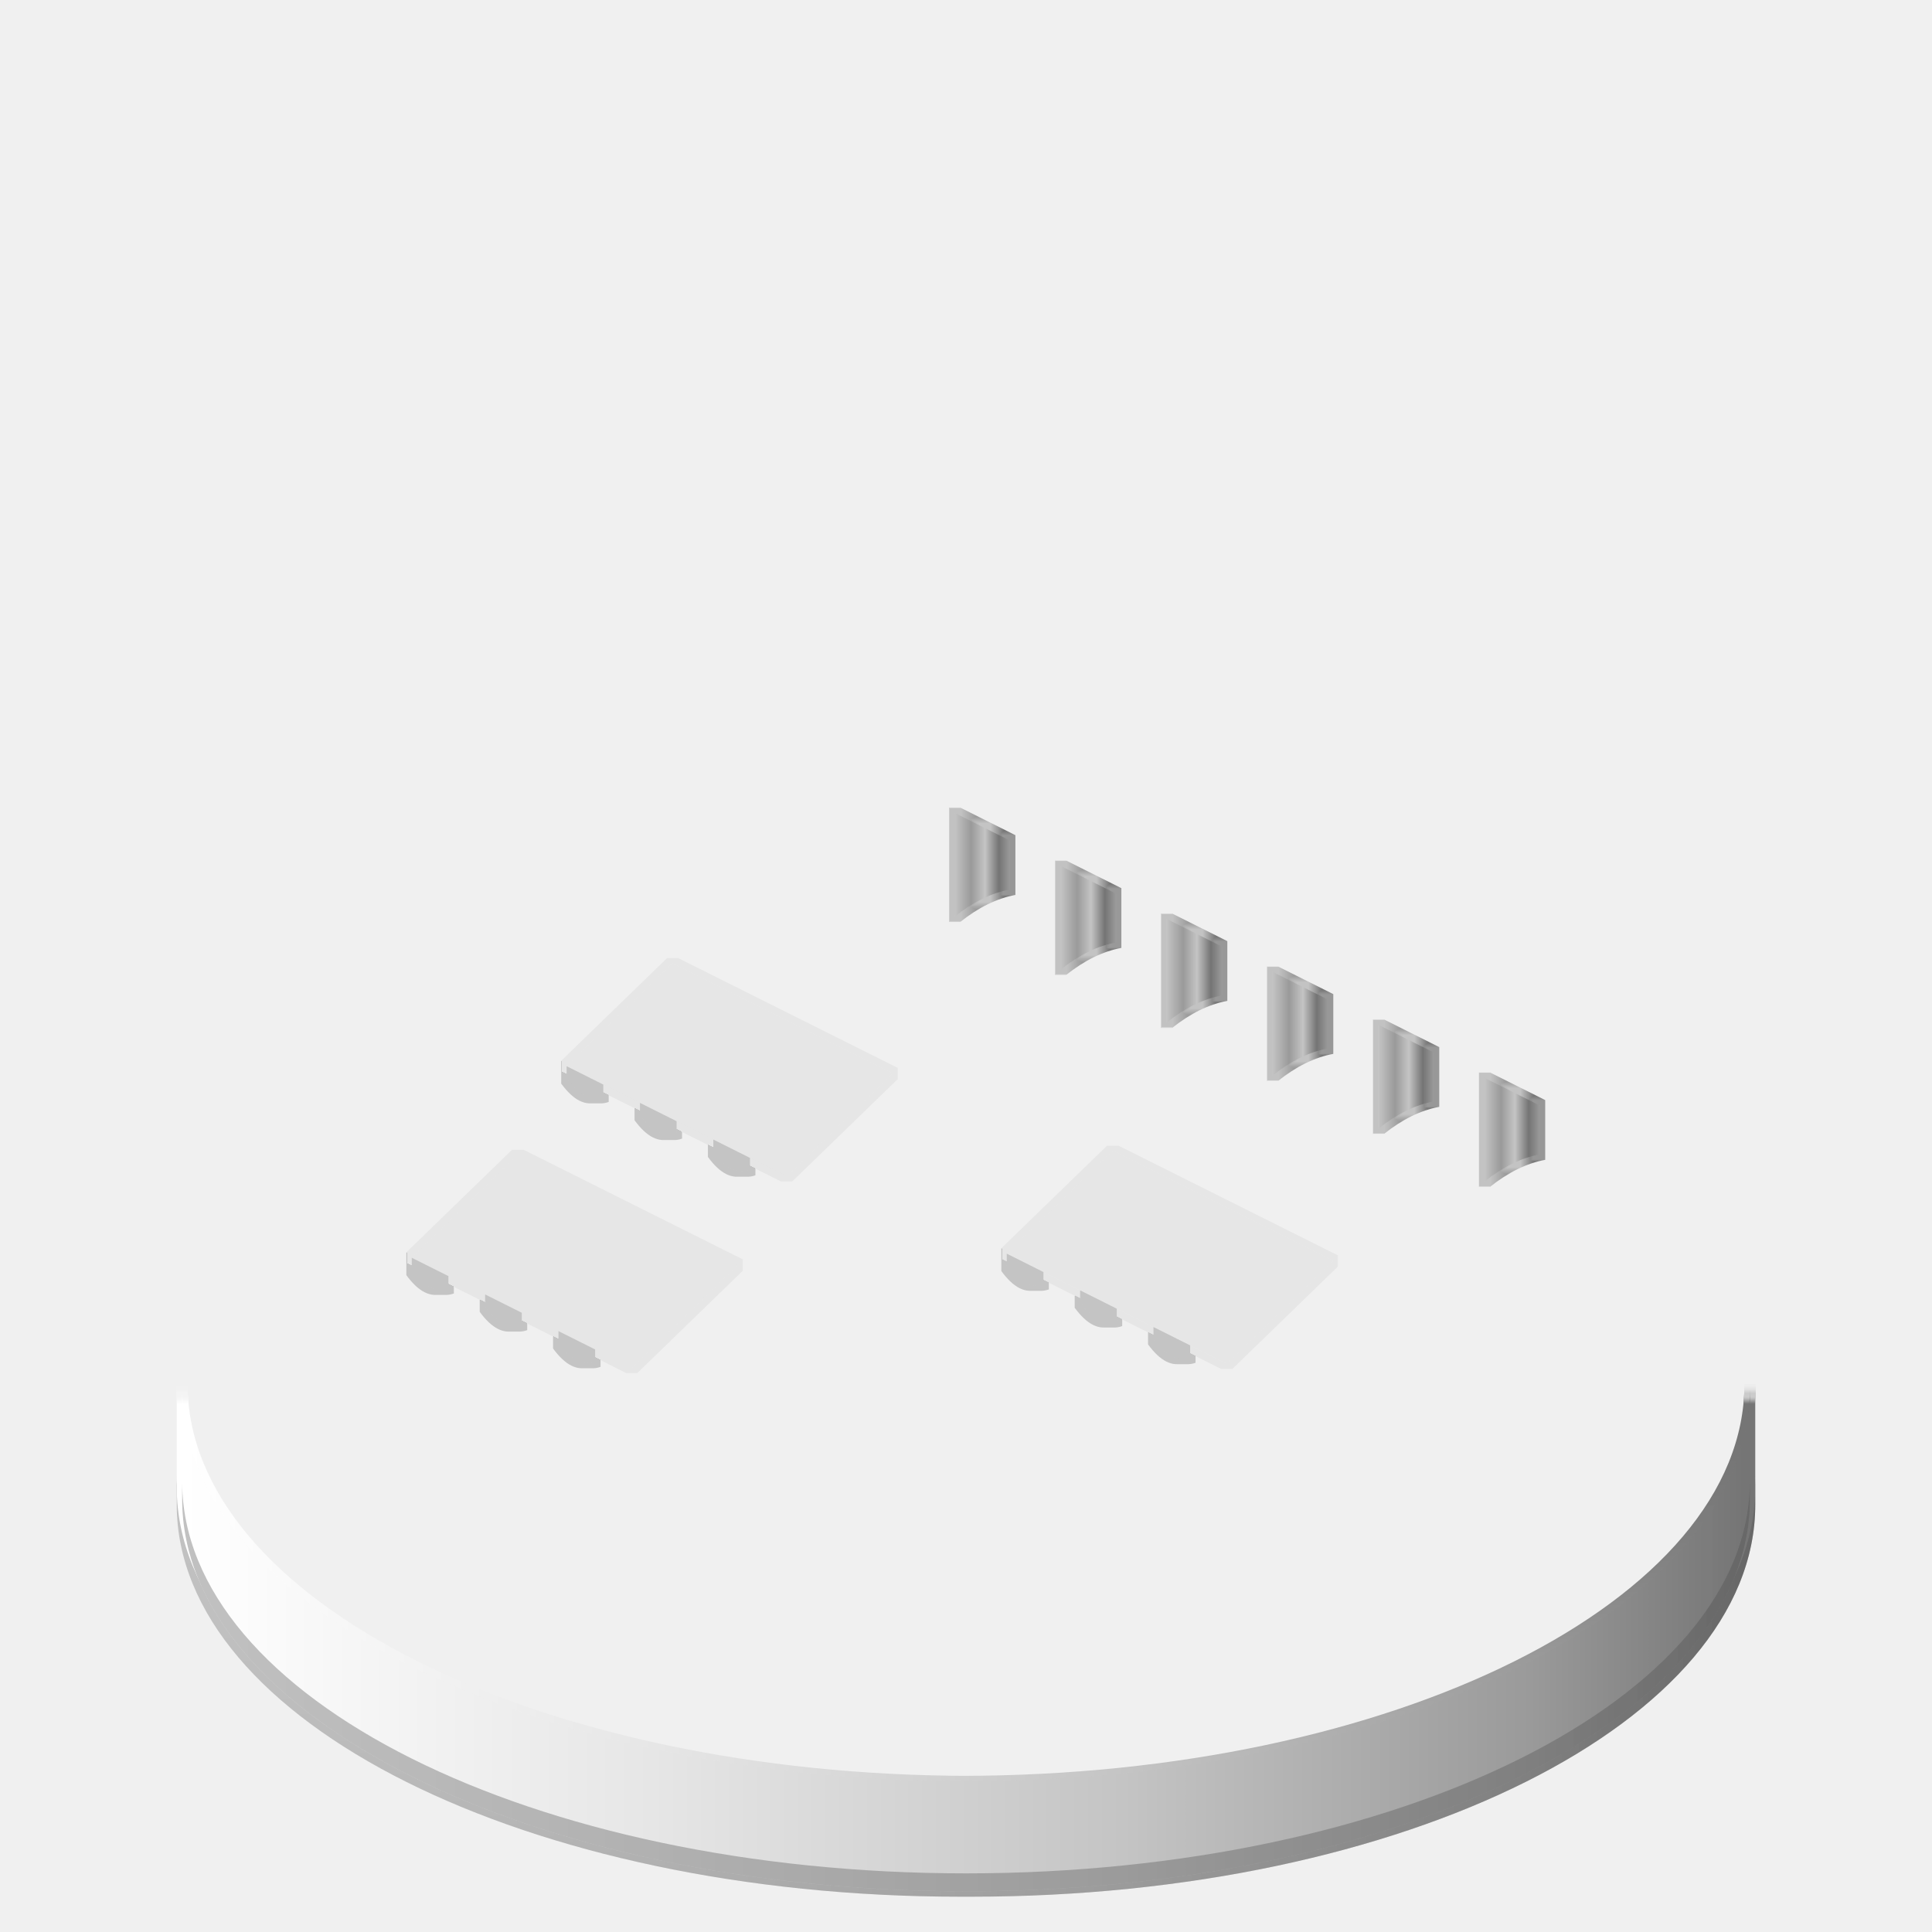
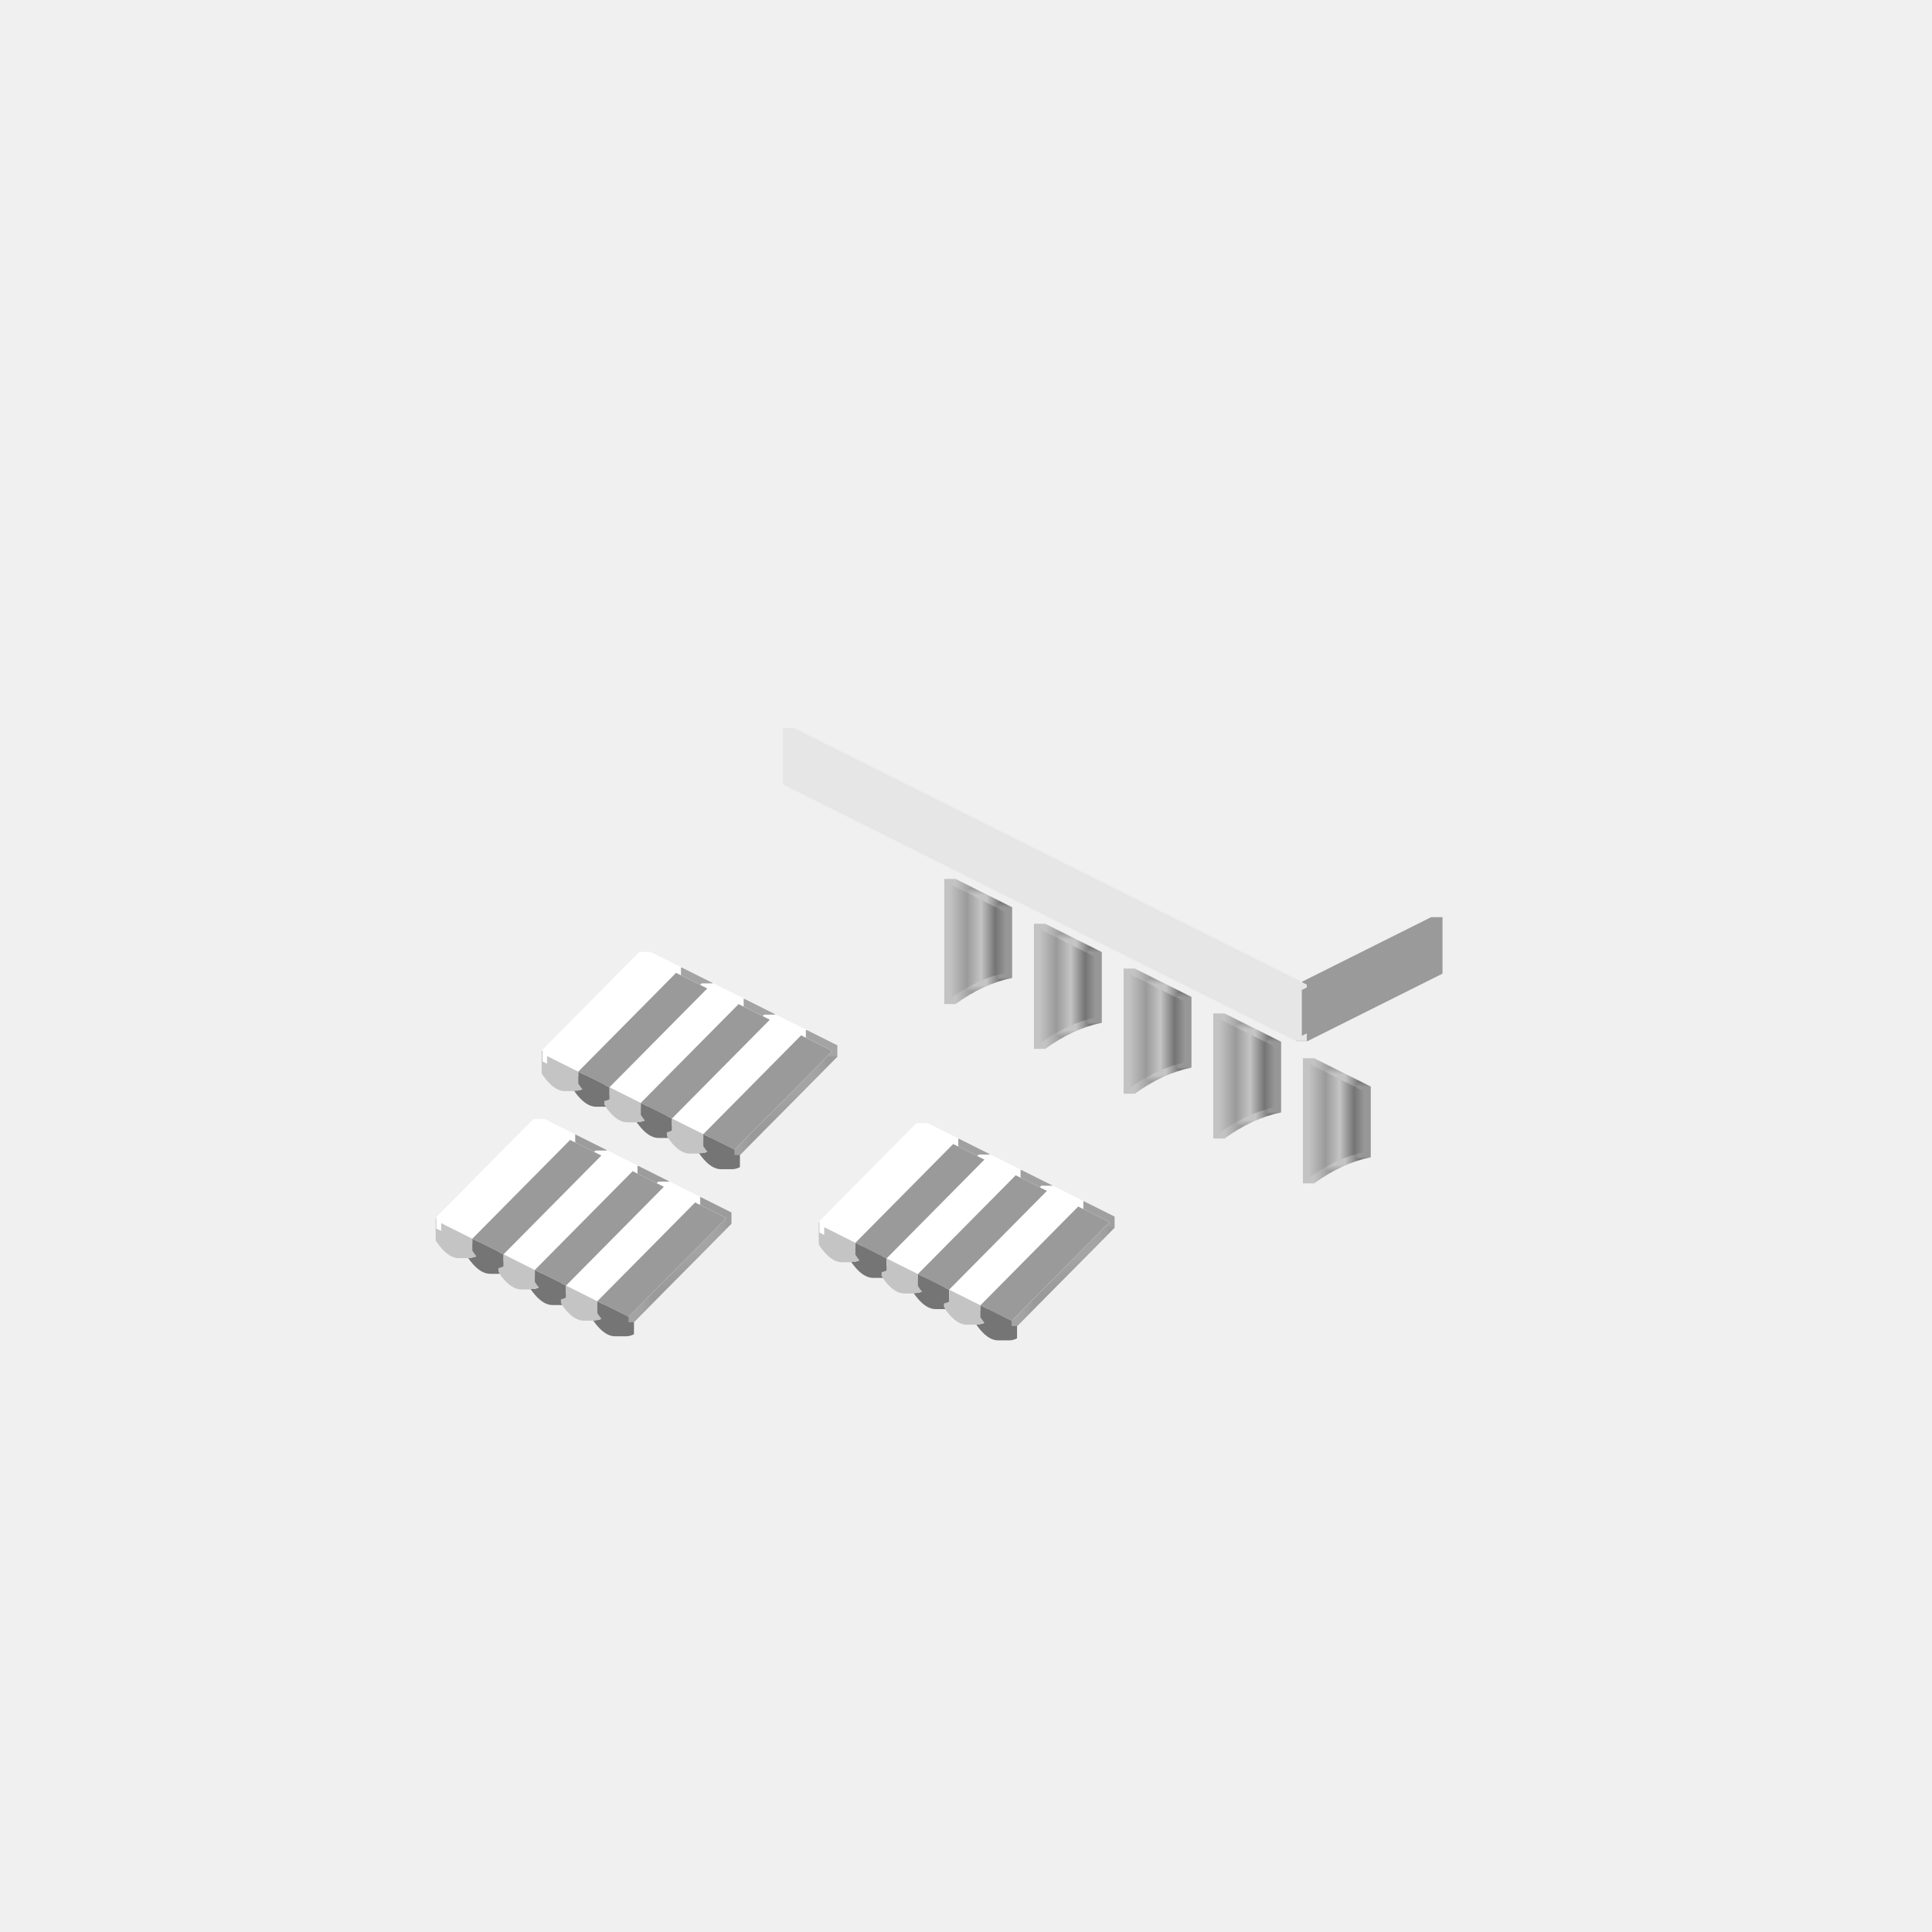
<svg xmlns="http://www.w3.org/2000/svg" viewBox="0 0 256 256">
  <defs>
-     <linearGradient id="marketplace-own" gradientUnits="userSpaceOnUse" x1="31.83" y1="0" x2="224.17" y2="0">
-       <stop offset="0" stop-color="#ffffff" />
-       <stop offset="0.3" stop-color="#e6e6e6" />
-       <stop offset="0.6" stop-color="#c4c4c4" />
-       <stop offset="0.86" stop-color="#9a9a9a" />
-       <stop offset="1" stop-color="#747474" />
-     </linearGradient>
    <linearGradient id="marketplace-curt" x1="0" y1="0" x2="1" y2="0">
      <stop offset="0" stop-color="#c4c4c4" />
      <stop offset="0.3" stop-color="#9a9a9a" />
      <stop offset="0.55" stop-color="#c4c4c4" />
      <stop offset="0.8" stop-color="#747474" />
      <stop offset="1" stop-color="#9a9a9a" />
    </linearGradient>
    <filter id="marketplace-dil" x="-5%" y="-5%" width="110%" height="110%">
      <feMorphology in="SourceGraphic" operator="dilate" radius="0.7" result="grown" />
      <feMerge>
        <feMergeNode in="grown" />
        <feMergeNode in="SourceGraphic" />
      </feMerge>
    </filter>
  </defs>
  <g filter="url(#marketplace-dil)">
    <g transform="translate(128 176) scale(1.08) translate(-128 -176)">
-       <path d="M31.83,183.5 A96.17,48.08 0 0 0 224.17,183.5 L224.17,197 A96.17,48.08 0 0 1 31.83,197Z" fill="url(#marketplace-own)" />
-       <path d="M31.83,194.8 A96.17,48.08 0 0 0 224.17,194.8 L224.17,197 A96.17,48.08 0 0 1 31.83,197Z" fill="#4e4e4e" opacity="0.35" />
-       <g transform="matrix(1 0.5 0 -1.225 162.5 153.75)">
-         <path d="M-35.9,18.8 L-29.1,18.8 L-29.1,13.9 Q-32.5,12 -35.9,8.4Z" fill="url(#marketplace-curt)" />
-         <path d="M-22.9,18.8 L-16.1,18.8 L-16.1,13.9 Q-19.5,12 -22.9,8.4Z" fill="url(#marketplace-curt)" />
-         <path d="M-9.9,18.8 L-3.1,18.8 L-3.1,13.9 Q-6.5,12 -9.9,8.4Z" fill="url(#marketplace-curt)" />
-         <path d="M3.1,18.8 L9.9,18.8 L9.9,13.9 Q6.5,12 3.1,8.4Z" fill="url(#marketplace-curt)" />
-         <path d="M16.1,18.8 L22.9,18.8 L22.9,13.9 Q19.5,12 16.1,8.4Z" fill="url(#marketplace-curt)" />
-         <path d="M29.1,18.8 L35.9,18.8 L35.9,13.9 Q32.5,12 29.1,8.4Z" fill="url(#marketplace-curt)" />
+       <g transform="matrix(1 0.5 0 -1.225 151.5 159.25)">
+         <path d="M-25.5,20.4 L-18.5,20.4 L-18.5,14.4 Q-22,12.4 -25.5,8.9Z" fill="url(#marketplace-curt)" />
+         <path d="M-14.5,20.4 L-7.5,20.4 L-7.5,14.4 Q-11,12.4 -14.5,8.9Z" fill="url(#marketplace-curt)" />
+         <path d="M-3.5,20.4 L3.5,20.4 L3.5,14.4 Q0,12.4 -3.5,8.9Z" fill="url(#marketplace-curt)" />
+         <path d="M7.5,20.4 L14.5,20.4 L14.5,14.4 Q11,12.4 7.5,8.9Z" fill="url(#marketplace-curt)" />
+         <path d="M18.5,20.4 L25.5,20.4 L25.5,14.4 Q22,12.4 18.5,8.9Z" fill="url(#marketplace-curt)" />
      </g>
-       <g transform="matrix(1 0.5 -1 0.97 99 144.29)">
-         <rect x="-13.5" y="-6.5" width="27" height="13" fill="#e6e6e6" />
+       <g transform="matrix(1 0.5 0 -1.225 137.7 166.15)">
+         <rect x="-31.5" y="34.1" width="63" height="4.6" fill="#e6e6e6" />
      </g>
-       <g transform="matrix(1 0.5 0 -1.225 92.5 167.75)">
-         <path d="M-13.5,14 L-9,14 L-9,12.8 Q-11.25,11.2 -13.5,12.8Z" fill="#c4c4c4" />
-         <path d="M-4.5,14 L0,14 L0,12.8 Q-2.25,11.2 -4.5,12.8Z" fill="#c4c4c4" />
-         <path d="M4.5,14 L9,14 L9,12.8 Q6.75,11.2 4.5,12.8Z" fill="#c4c4c4" />
+       <g transform="matrix(1 -0.5 0 -1.225 177.5 177.75)">
+         <rect x="-8.3" y="34.1" width="16.6" height="4.6" fill="#9a9a9a" />
      </g>
-       <g transform="matrix(1 0.5 -1 0.97 153 167.29)">
-         <rect x="-13.5" y="-6.5" width="27" height="13" fill="#e6e6e6" />
+       <g transform="matrix(1 0.5 -1 1.01 94 142.39)">
+         <rect x="-11.5" y="-6.1" width="23" height="12" fill="#ffffff" />
+         <rect x="-7.67" y="-6.1" width="3.83" height="12" fill="#9a9a9a" />
+         <rect x="0" y="-6.1" width="3.83" height="12" fill="#9a9a9a" />
+         <rect x="7.67" y="-6.1" width="3.83" height="12" fill="#9a9a9a" />
      </g>
-       <g transform="matrix(1 0.5 0 -1.225 146.5 190.75)">
-         <path d="M-13.5,14 L-9,14 L-9,12.8 Q-11.25,11.2 -13.5,12.8Z" fill="#c4c4c4" />
-         <path d="M-4.5,14 L0,14 L0,12.8 Q-2.25,11.2 -4.5,12.8Z" fill="#c4c4c4" />
-         <path d="M4.5,14 L9,14 L9,12.8 Q6.75,11.2 4.5,12.8Z" fill="#c4c4c4" />
+       <g transform="matrix(1 0.5 0 -1.225 88.1 167.95)">
+         <path d="M-11.5,16 L-7.67,16 L-7.67,14.8 Q-9.58,13.2 -11.5,14.8Z" fill="#c4c4c4" />
+         <path d="M-7.67,16 L-3.83,16 L-3.83,14.8 Q-5.75,13.2 -7.67,14.8Z" fill="#747474" />
+         <path d="M-3.83,16 L0,16 L0,14.8 Q-1.92,13.2 -3.83,14.8Z" fill="#c4c4c4" />
+         <path d="M0,16 L3.83,16 L3.83,14.8 Q1.92,13.2 0,14.8Z" fill="#747474" />
+         <path d="M3.83,16 L7.67,16 L7.67,14.8 Q5.75,13.2 3.83,14.8Z" fill="#c4c4c4" />
+         <path d="M7.67,16 L11.5,16 L11.5,14.8 Q9.58,13.2 7.67,14.8Z" fill="#747474" />
      </g>
-       <g transform="matrix(1 0.5 -1 0.97 80 167.79)">
-         <rect x="-13.5" y="-6.5" width="27" height="13" fill="#e6e6e6" />
+       <g transform="matrix(1 0.5 -1 1.01 128 163.39)">
+         <rect x="-11.5" y="-6.1" width="23" height="12" fill="#ffffff" />
+         <rect x="-7.67" y="-6.1" width="3.83" height="12" fill="#9a9a9a" />
+         <rect x="0" y="-6.1" width="3.83" height="12" fill="#9a9a9a" />
+         <rect x="7.67" y="-6.1" width="3.83" height="12" fill="#9a9a9a" />
      </g>
-       <g transform="matrix(1 0.5 0 -1.225 73.5 191.25)">
-         <path d="M-13.5,14 L-9,14 L-9,12.8 Q-11.25,11.2 -13.5,12.8Z" fill="#c4c4c4" />
-         <path d="M-4.5,14 L0,14 L0,12.8 Q-2.25,11.2 -4.5,12.8Z" fill="#c4c4c4" />
-         <path d="M4.5,14 L9,14 L9,12.8 Q6.75,11.2 4.5,12.8Z" fill="#c4c4c4" />
+       <g transform="matrix(1 0.5 0 -1.225 122.1 188.95)">
+         <path d="M-11.5,16 L-7.67,16 L-7.67,14.8 Q-9.58,13.2 -11.5,14.8Z" fill="#c4c4c4" />
+         <path d="M-7.67,16 L-3.83,16 L-3.83,14.8 Q-5.75,13.2 -7.67,14.8Z" fill="#747474" />
+         <path d="M-3.83,16 L0,16 L0,14.8 Q-1.92,13.2 -3.83,14.8Z" fill="#c4c4c4" />
+         <path d="M0,16 L3.83,16 L3.83,14.8 Q1.92,13.2 0,14.8Z" fill="#747474" />
+         <path d="M3.83,16 L7.67,16 L7.67,14.8 Q5.75,13.2 3.83,14.8Z" fill="#c4c4c4" />
+         <path d="M7.67,16 L11.5,16 L11.5,14.8 Q9.58,13.2 7.67,14.8Z" fill="#747474" />
+       </g>
+       <g transform="matrix(1 0.5 -1 1.01 81 162.89)">
+         <rect x="-11.5" y="-6.1" width="23" height="12" fill="#ffffff" />
+         <rect x="-7.67" y="-6.1" width="3.83" height="12" fill="#9a9a9a" />
+         <rect x="0" y="-6.1" width="3.83" height="12" fill="#9a9a9a" />
+         <rect x="7.67" y="-6.1" width="3.83" height="12" fill="#9a9a9a" />
+       </g>
+       <g transform="matrix(1 0.5 0 -1.225 75.1 188.45)">
+         <path d="M-11.5,16 L-7.67,16 L-7.67,14.8 Q-9.58,13.2 -11.5,14.8Z" fill="#c4c4c4" />
+         <path d="M-7.67,16 L-3.83,16 L-3.83,14.8 Q-5.75,13.2 -7.67,14.8Z" fill="#747474" />
+         <path d="M-3.83,16 L0,16 L0,14.8 Q-1.92,13.2 -3.83,14.8Z" fill="#c4c4c4" />
+         <path d="M0,16 L3.83,16 L3.83,14.8 Q1.92,13.2 0,14.8Z" fill="#747474" />
+         <path d="M3.83,16 L7.67,16 L7.67,14.8 Q5.75,13.2 3.83,14.8Z" fill="#c4c4c4" />
+         <path d="M7.67,16 L11.5,16 L11.5,14.8 Q9.58,13.2 7.67,14.8Z" fill="#747474" />
      </g>
    </g>
  </g>
</svg>
